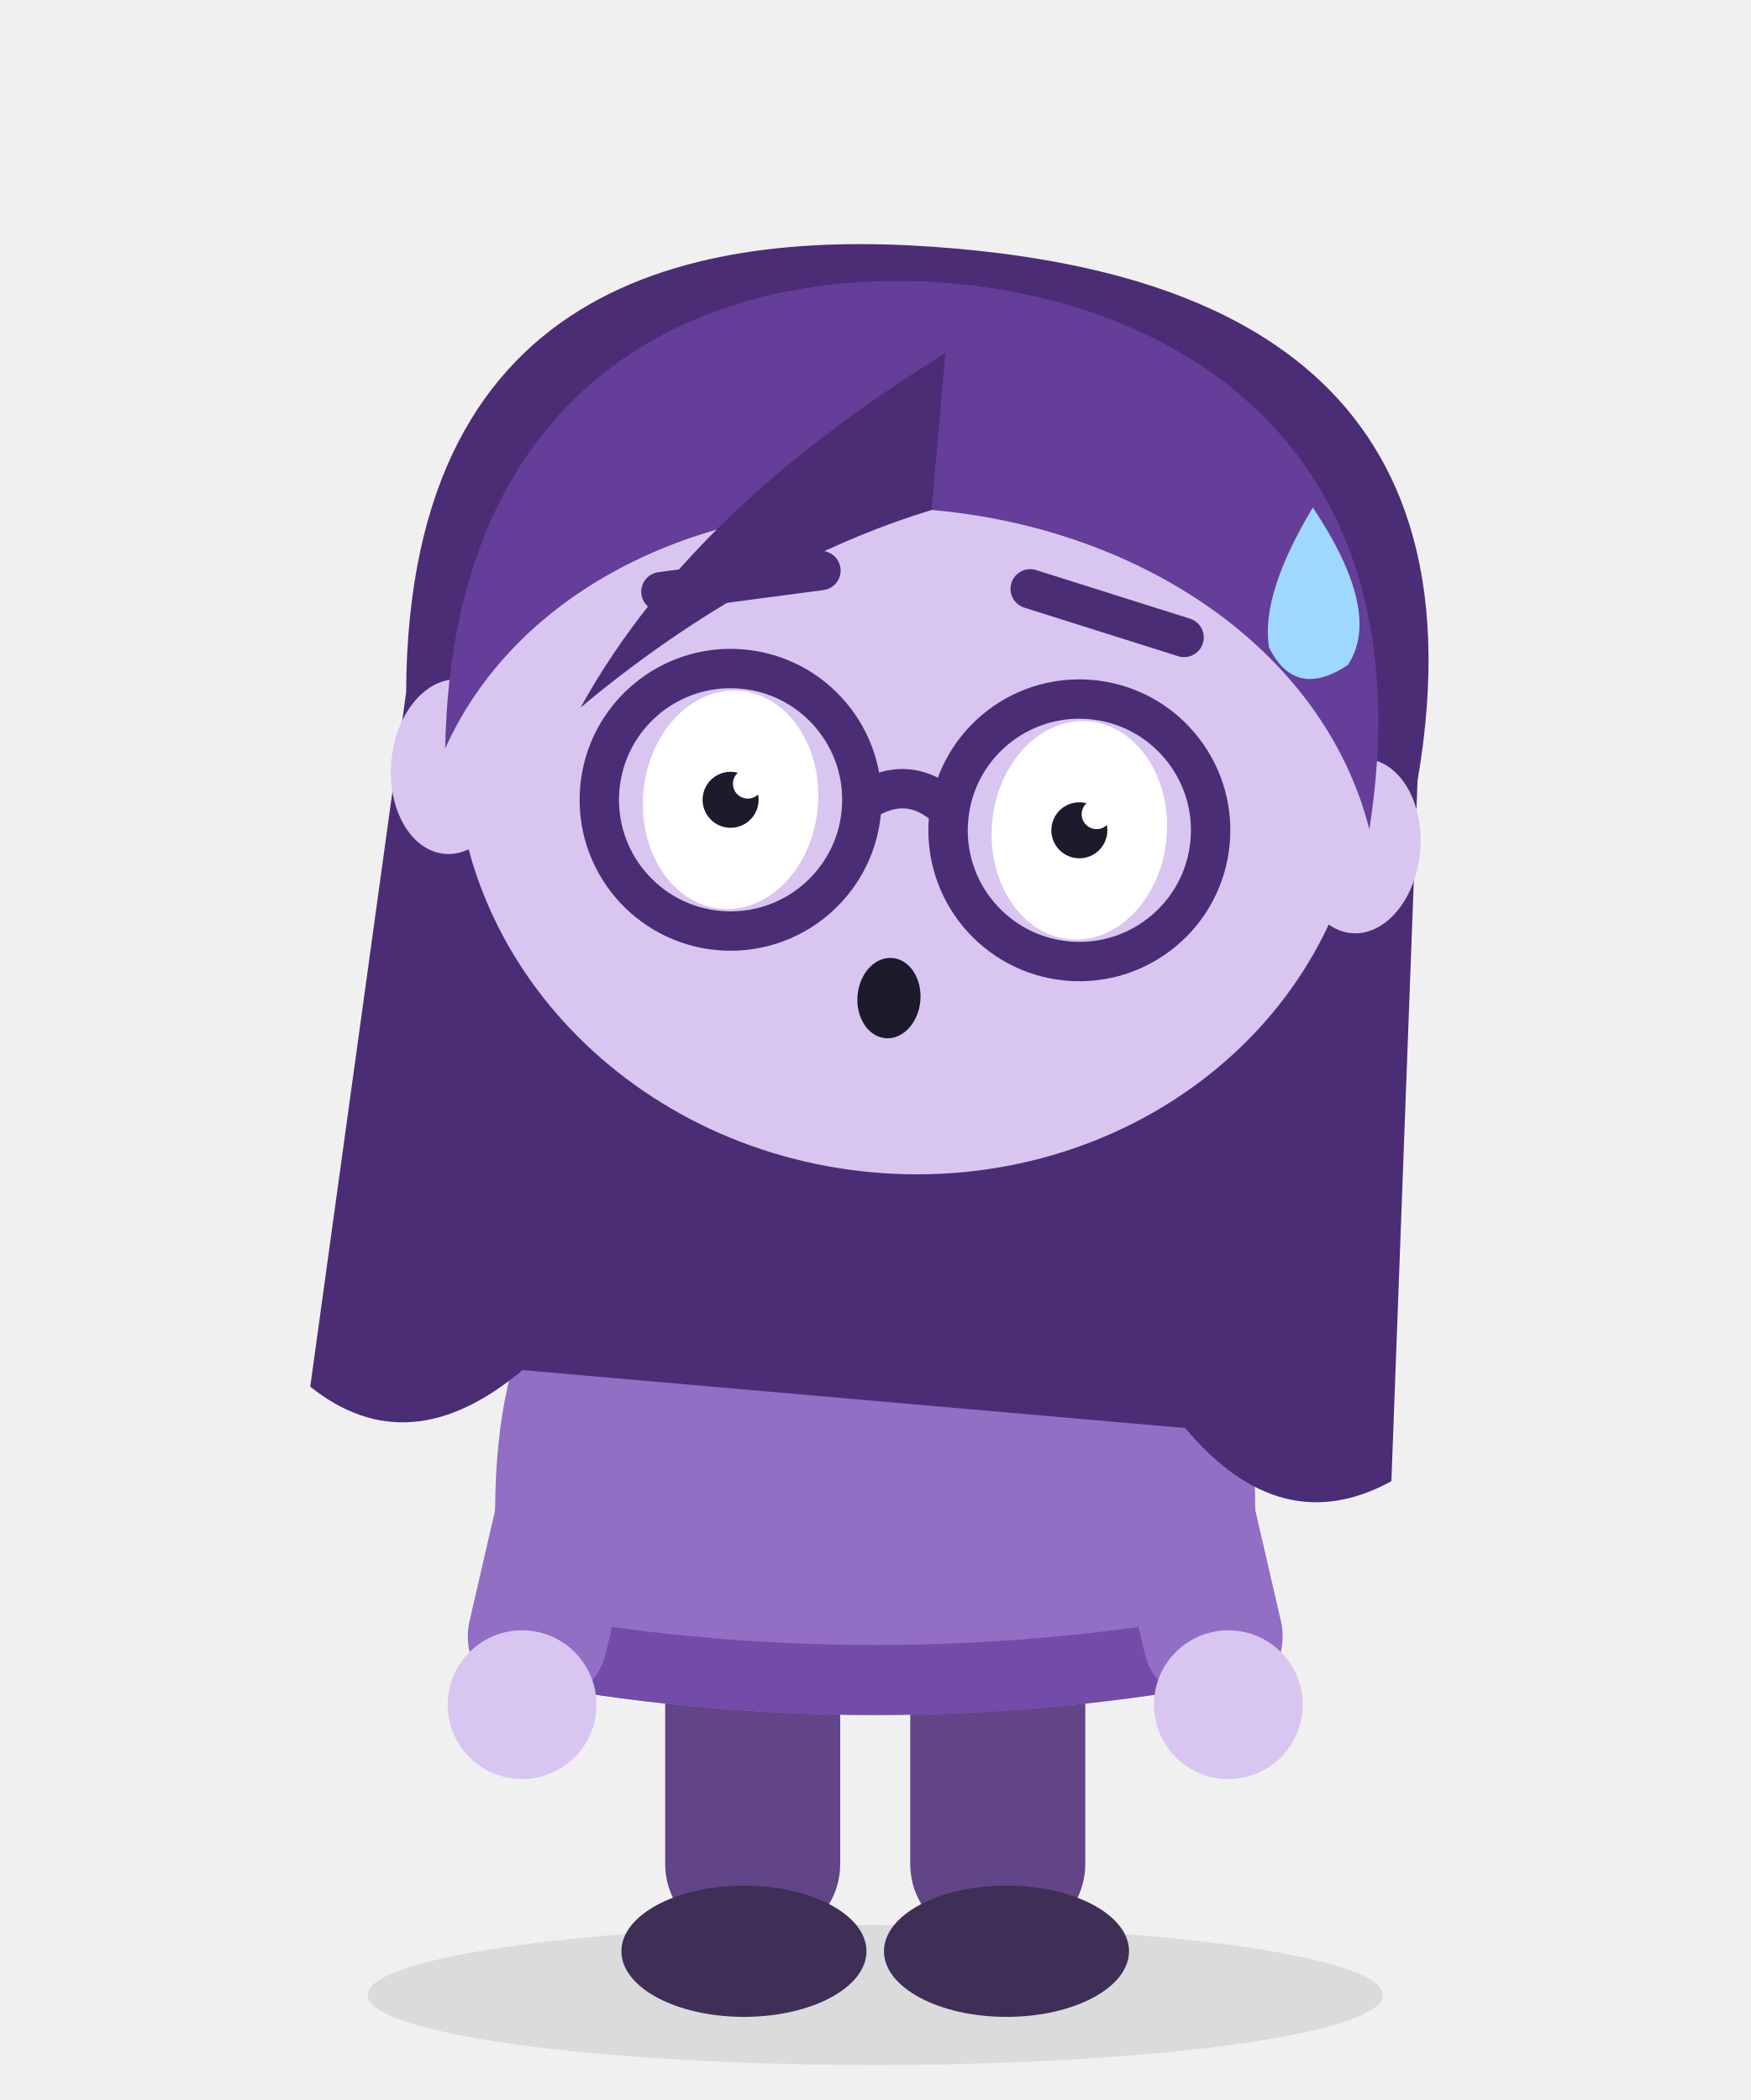
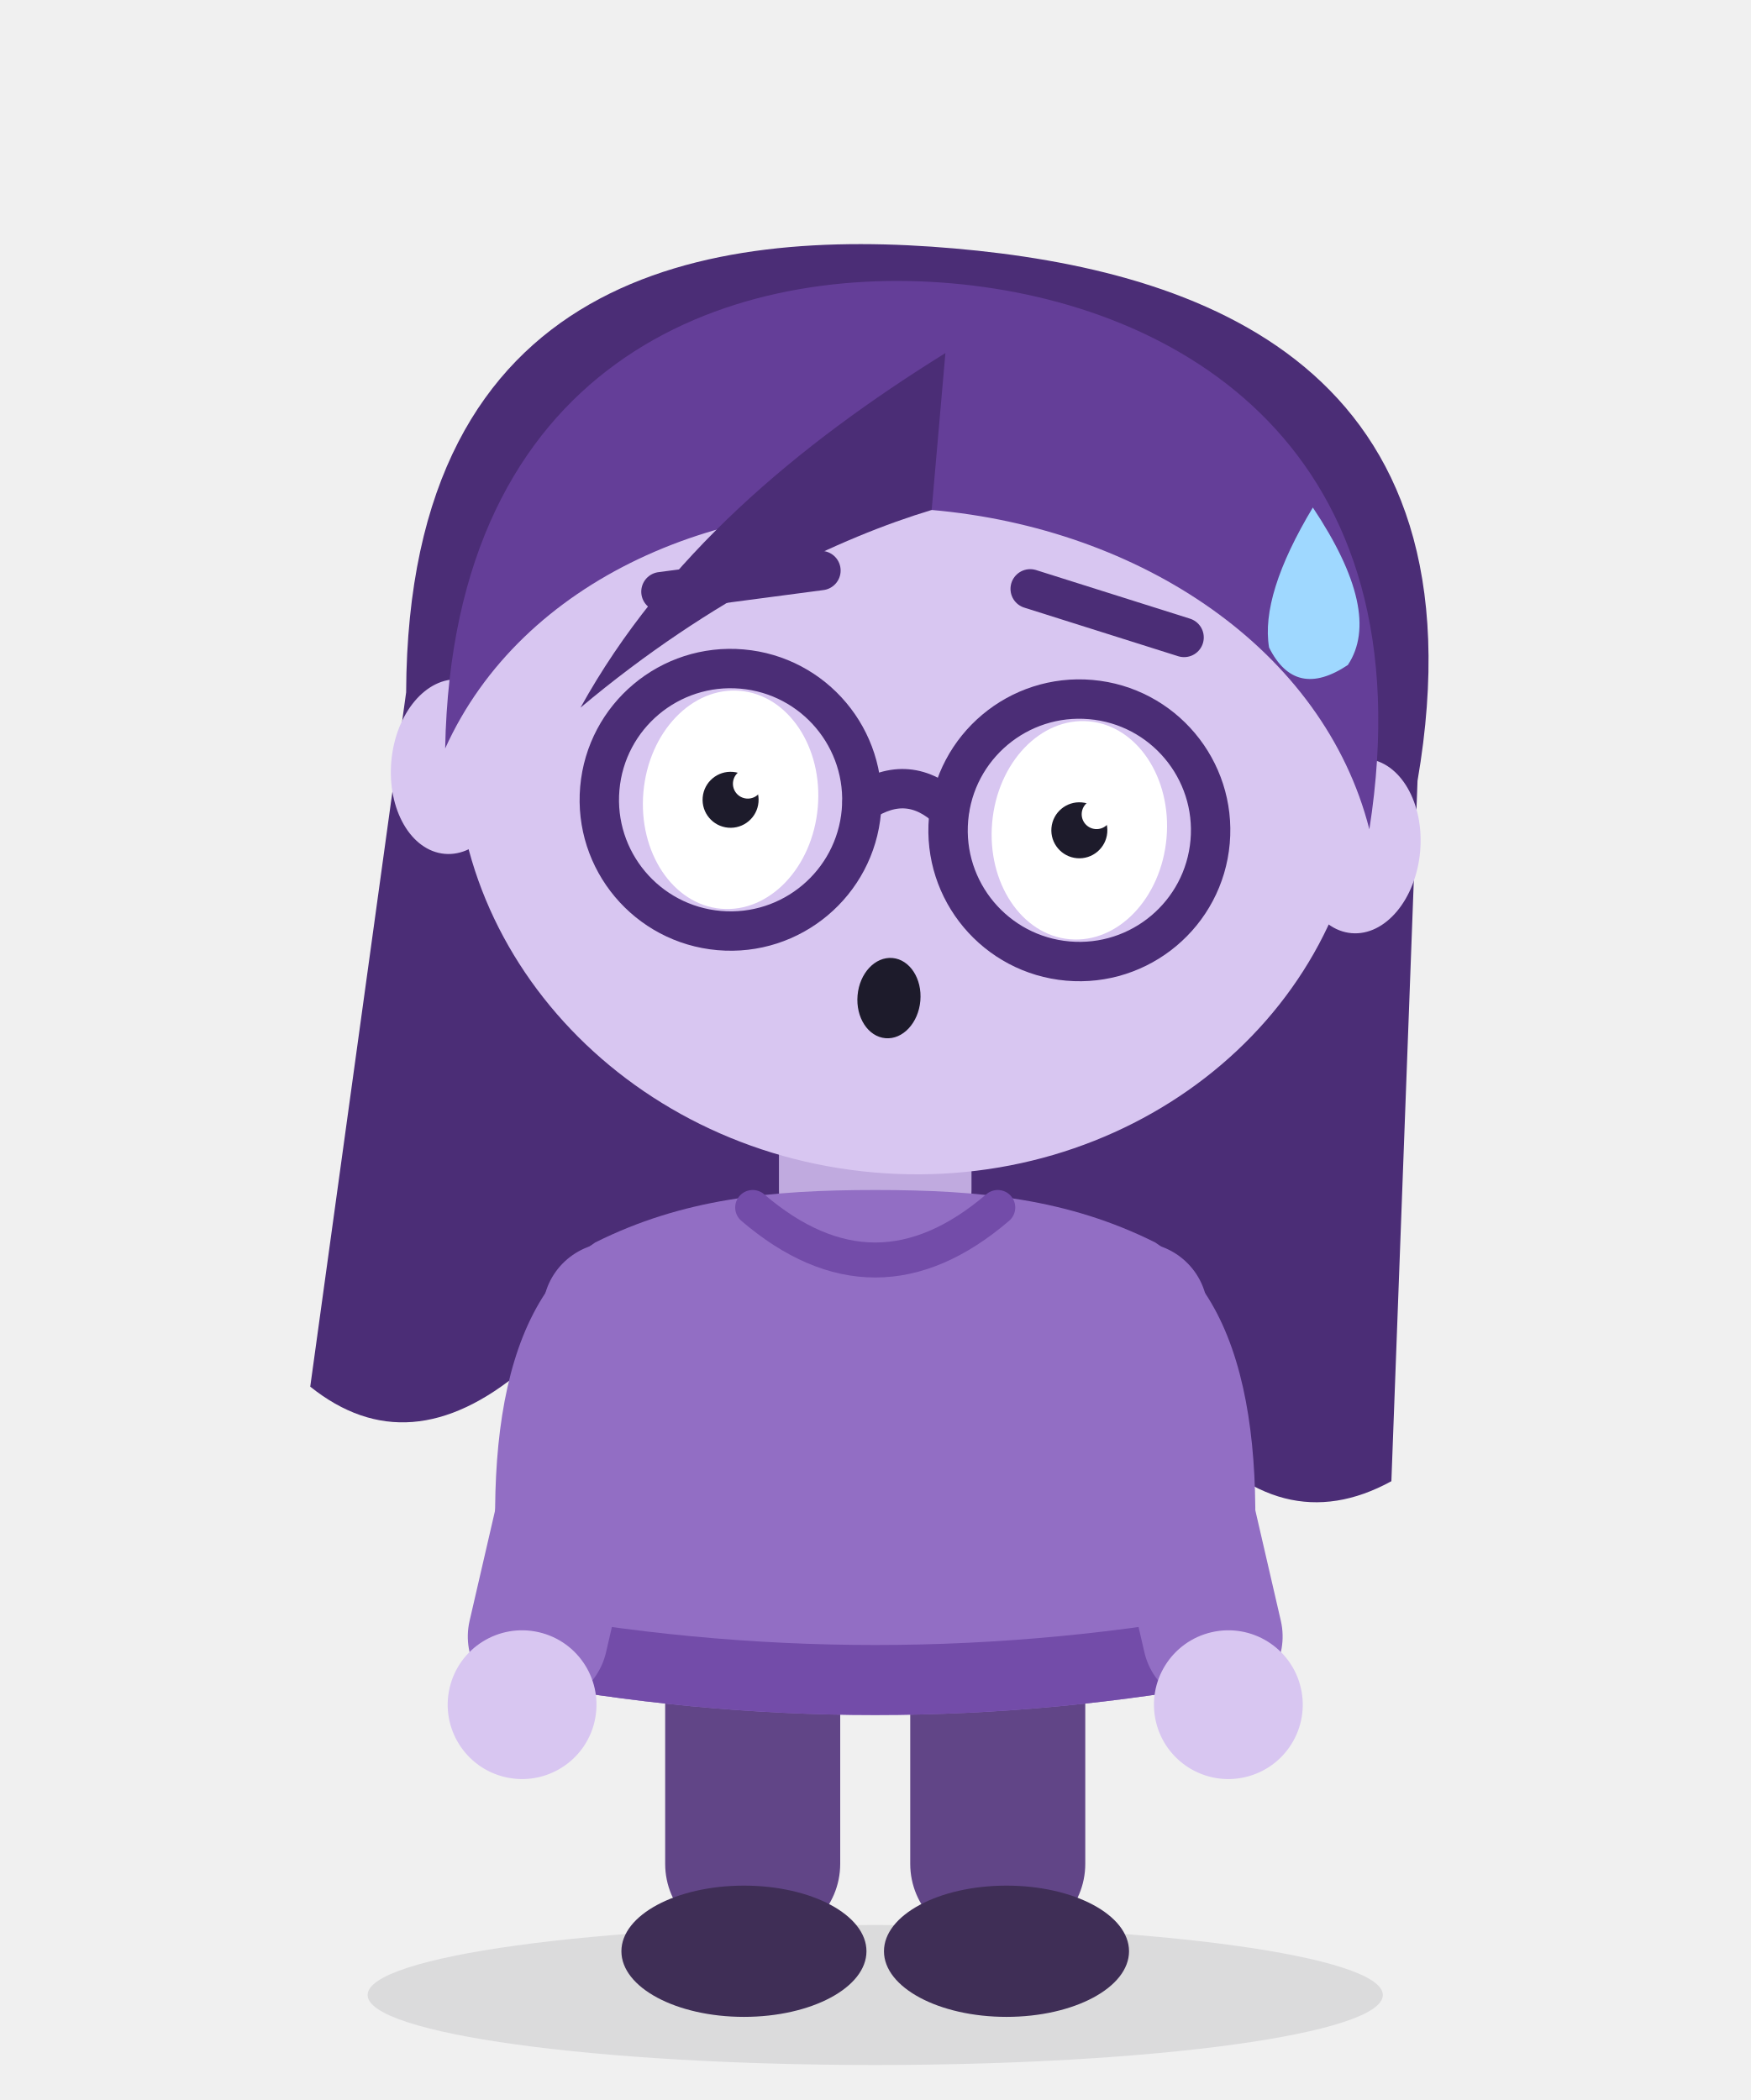
<svg xmlns="http://www.w3.org/2000/svg" viewBox="0 0 200 240" width="200" height="240" role="img" aria-label="Nadia, lost">
  <ellipse cx="100" cy="228" rx="58" ry="8" fill="#1d1b2b" opacity="0.10" />
+   <g transform="rotate(5 100 132)">
+     <path d="M42,84 C38,36 72,28 100,28 C128,28 162,36 158,84 L162,164 Q150,172 138,160 L62,160 Q50,172 38,164 Z" fill="#4b2d76" />
+   </g>
  <rect x="76" y="184" width="20" height="38" rx="9" fill="#614587" />
  <rect x="104" y="184" width="20" height="38" rx="9" fill="#614587" />
  <ellipse cx="85" cy="223" rx="14" ry="7.5" fill="#3f2e56" />
  <ellipse cx="115" cy="223" rx="14" ry="7.5" fill="#3f2e56" />
  <rect x="89" y="116" width="22" height="30" rx="10" fill="#c0aadf" />
  <path d="M58,192 C55,170 56,150 68,142 C78,137 88,136 100,136 C112,136 122,137 132,142 C144,150 145,170 142,192 Q100,200 58,192 Z" fill="#926ec4" />
  <path d="M58,192 Q100,200 142,192 L142,184 Q100,192 58,184 Z" fill="#734ca9" />
  <path d="M86,138 Q100,150 114,138" fill="none" stroke="#734ca9" stroke-width="4" stroke-linecap="round" />
  <g transform="rotate(13 70 150)">
    <rect x="62" y="142" width="16" height="54" rx="8" fill="#926ec4" />
    <circle cx="70" cy="196" r="8.5" fill="#d8c6f1" />
  </g>
  <g transform="rotate(-13 130 150)">
    <rect x="122" y="142" width="16" height="54" rx="8" fill="#926ec4" />
    <circle cx="130" cy="196" r="8.5" fill="#d8c6f1" />
  </g>
  <g transform="rotate(5 100 132)">
-     <path d="M42,84 C38,36 72,28 100,28 C128,28 162,36 158,84 L162,164 Q150,172 138,160 L62,160 Q50,172 38,164 Z" fill="#4b2d76" />
    <ellipse cx="100" cy="86" rx="52" ry="48" fill="#d8c6f1" />
    <ellipse cx="48" cy="92" rx="7" ry="10" fill="#d8c6f1" />
    <ellipse cx="152" cy="92" rx="7" ry="10" fill="#d8c6f1" />
    <path d="M47,90 C44,46 74,32 100,32 C126,32 156,46 153,90 C146,70 124,58 100,58 C76,58 54,70 47,90 Z" fill="#643e98" />
    <path d="M100,40 C84,52 70,66 62,84 C76,70 90,62 100,58 Z" fill="#4b2d76" />
    <ellipse cx="80" cy="93" rx="10" ry="12.5" fill="#ffffff" />
    <circle cx="80" cy="93" r="3.2" fill="#1d1b2b" />
    <circle cx="81.8" cy="91" r="1.7" fill="#ffffff" />
    <ellipse cx="120" cy="93" rx="10" ry="12.5" fill="#ffffff" />
    <circle cx="120" cy="93" r="3.2" fill="#1d1b2b" />
    <circle cx="121.8" cy="91" r="1.7" fill="#ffffff" />
    <path d="M70,70 L88,66" stroke="#4b2d76" stroke-width="4.5" stroke-linecap="round" />
    <path d="M112,66 L130,70" stroke="#4b2d76" stroke-width="4.5" stroke-linecap="round" />
    <ellipse cx="100" cy="114" rx="3.6" ry="4.6" fill="#1d1b2b" />
    <circle cx="80" cy="93" r="15" fill="none" stroke="#4b2d76" stroke-width="4.5" />
    <circle cx="120" cy="93" r="15" fill="none" stroke="#4b2d76" stroke-width="4.5" />
    <path d="M95,92 Q100,88 105,92" fill="none" stroke="#4b2d76" stroke-width="4.5" stroke-linecap="round" />
  </g>
  <path d="M150,58 Q158,70 154,76 Q148,80 145,74 Q144,68 150,58 Z" fill="#9fd8ff" />
</svg>
